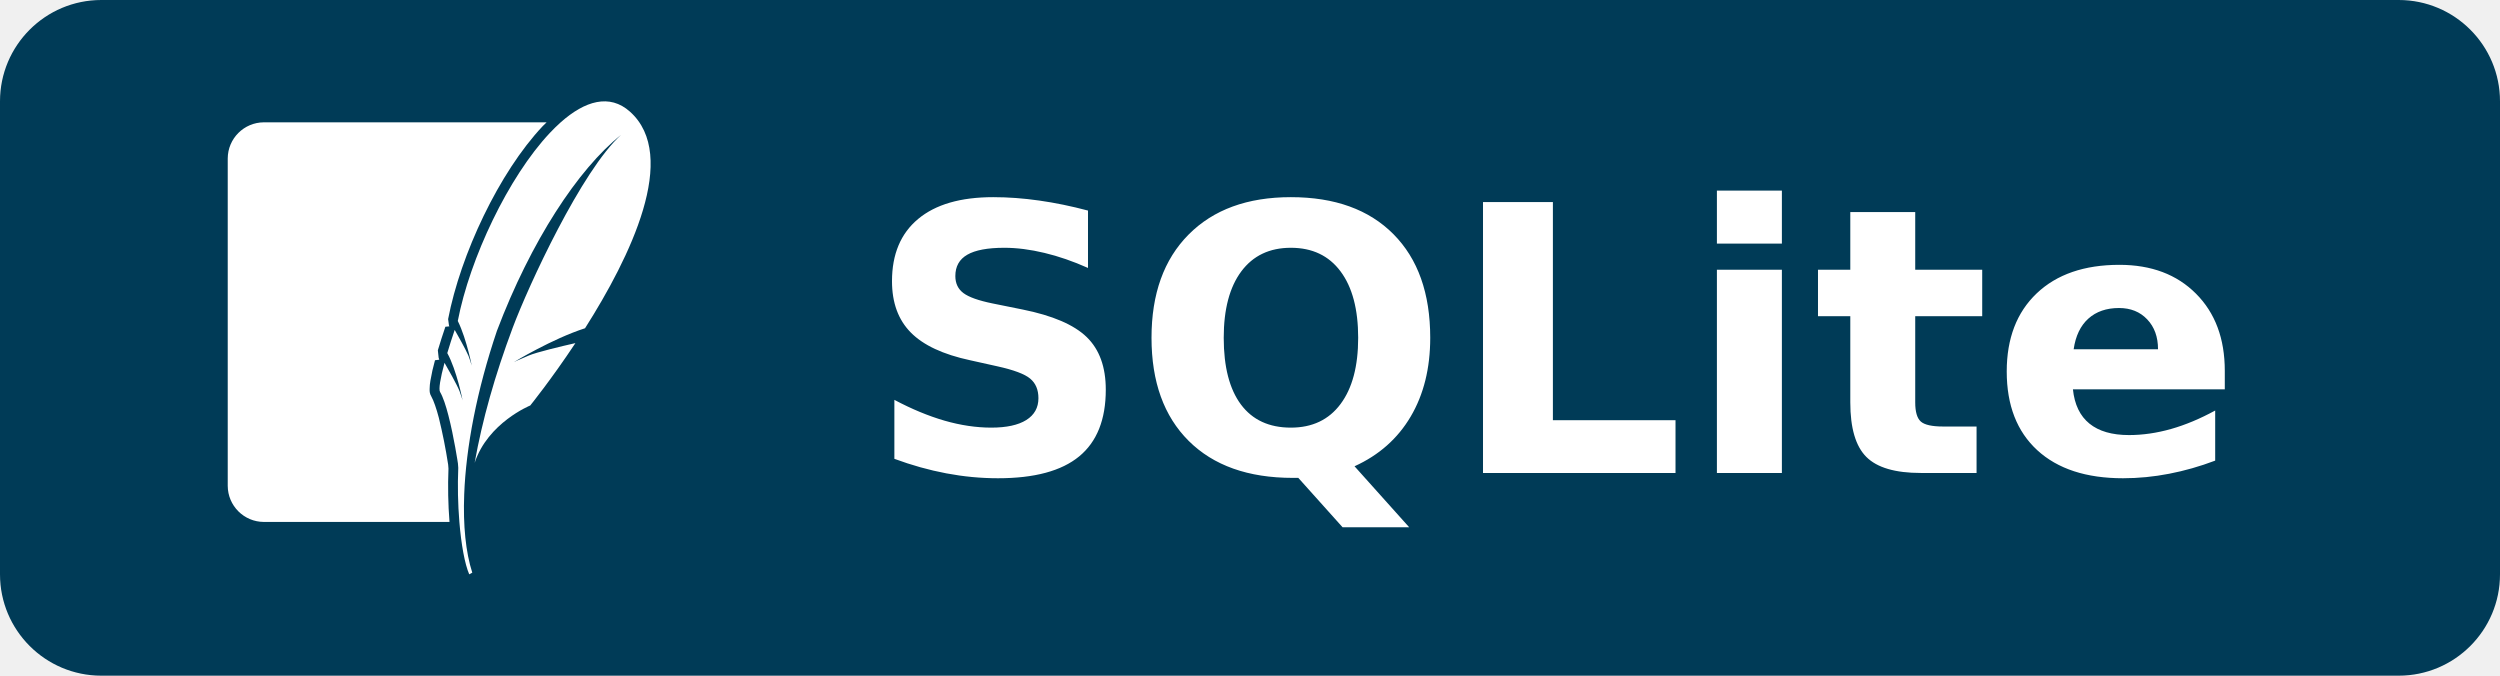
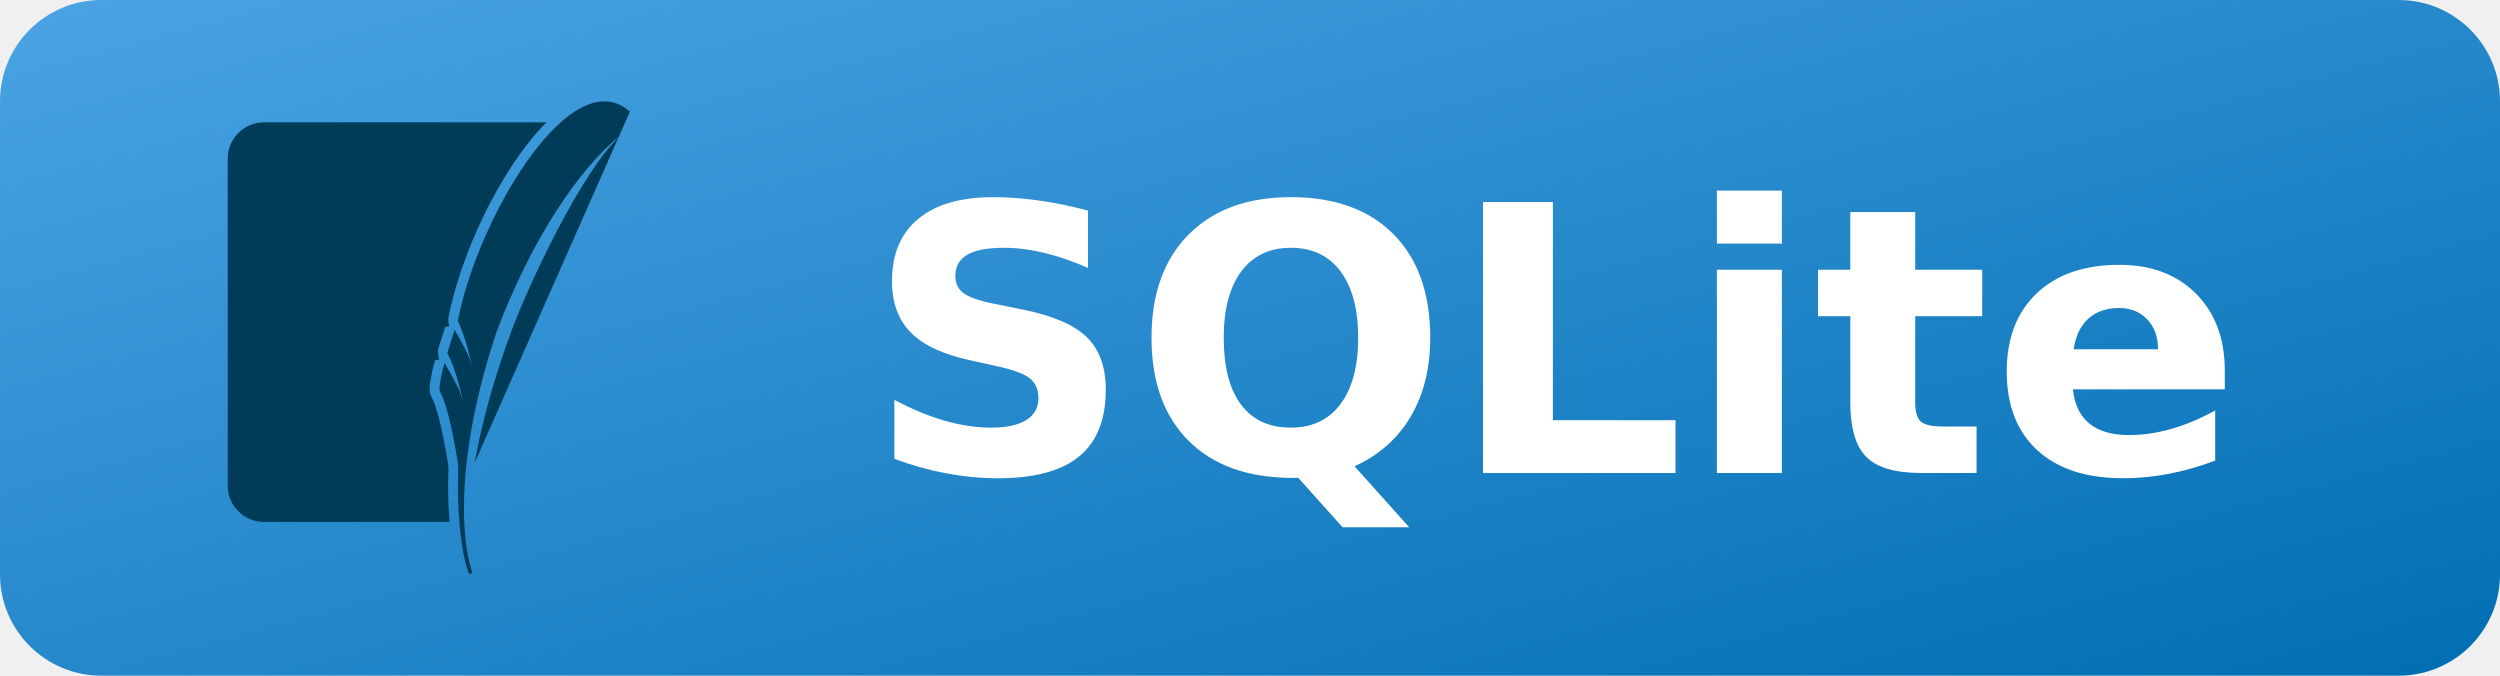
<svg xmlns="http://www.w3.org/2000/svg" viewBox="0 0 74 20" role="img" aria-label="SQLite">
-   <rect width="74" height="20" fill="#003B57" rx="3" />
+   <defs>
+     <linearGradient id="sqlite-bg" x1="0%" y1="0%" x2="100%" y2="100%">
+       <stop offset="0%" stop-color="#4ba3e3" />
+       <stop offset="100%" stop-color="#006eb3" />
+     </linearGradient>
+   </defs>
+   <rect width="74" height="20" fill="url(#sqlite-bg)" rx="3" />
  <g fill="#fff" text-anchor="middle" font-family="Verdana,Geneva,DejaVu Sans,sans-serif" text-rendering="geometricPrecision" font-size="110">
    <g transform="translate(6, 3)">
-       <svg x="0" y="0" width="14" height="14" role="img" viewBox="0 0 24 24">
-         <path d="M21.678.521c-1.032-.92-2.28-.55-3.513.544a8.71 8.71 0 0 0-.547.535c-2.109 2.237-4.066 6.38-4.674 9.544.237.48.422 1.093.544 1.561a13.044 13.044 0 0 1 .164.703s-.019-.071-.096-.296l-.05-.146a1.689 1.689 0 0 0-.033-.08c-.138-.32-.518-.995-.686-1.289-.143.423-.27.818-.376 1.176.484.884.778 2.4.778 2.4s-.025-.099-.147-.442c-.107-.303-.644-1.244-.772-1.464-.217.804-.304 1.346-.226 1.478.152.256.296.698.422 1.186.286 1.1.485 2.44.485 2.44l.017.224a22.41 22.41 0 0 0 .056 2.748c.095 1.146.273 2.13.5 2.657l.155-.084c-.334-1.038-.47-2.399-.41-3.967.09-2.398.642-5.29 1.661-8.304 1.723-4.55 4.113-8.201 6.3-9.945-1.993 1.8-4.692 7.63-5.5 9.788-.904 2.416-1.545 4.684-1.931 6.857.666-2.037 2.821-2.912 2.821-2.912s1.057-1.304 2.292-3.166c-.74.169-1.955.458-2.362.629-.6.251-.762.337-.762.337s1.945-1.184 3.613-1.72C21.695 7.9 24.195 2.767 21.678.521m-18.573.543A1.842 1.842 0 0 0 1.27 2.9v16.608a1.84 1.84 0 0 0 1.835 1.834h9.418a22.953 22.953 0 0 1-.052-2.707c-.006-.062-.011-.141-.016-.2a27.01 27.01 0 0 0-.473-2.378c-.121-.47-.275-.898-.369-1.057-.116-.197-.098-.31-.097-.432 0-.12.015-.245.037-.386a9.98 9.98 0 0 1 .234-1.045l.217-.028c-.017-.035-.014-.065-.031-.097l-.041-.381a32.8 32.8 0 0 1 .382-1.194l.2-.019c-.008-.016-.01-.038-.018-.053l-.043-.316c.63-3.28 2.587-7.443 4.8-9.791.066-.069.133-.128.198-.194Z" />
+       <svg x="0" y="0" width="14" height="14" role="img" viewBox="0 0 24 24" fill="#003B57">
+         <path fill="#003B57" d="M3.105 1.064A1.842 1.842 0 0 0 1.27 2.9v16.608a1.84 1.84 0 0 0 1.835 1.834h9.418a22.953 22.953 0 0 1-.052-2.707c-.006-.062-.011-.141-.016-.2a27.01 27.01 0 0 0-.473-2.378c-.121-.47-.275-.898-.369-1.057-.116-.197-.098-.31-.097-.432 0-.12.015-.245.037-.386a9.98 9.98 0 0 1 .234-1.045l.217-.028c-.017-.035-.014-.065-.031-.097l-.041-.381a32.8 32.8 0 0 1 .382-1.194l.2-.019c-.008-.016-.01-.038-.018-.053l-.043-.316c.63-3.28 2.587-7.443 4.8-9.791.066-.069.133-.128.198-.194Z" />
+         <path fill="#003B57" d="M21.678.521c-1.032-.92-2.28-.55-3.513.544a8.71 8.71 0 0 0-.547.535c-2.109 2.237-4.066 6.38-4.674 9.544.237.48.422 1.093.544 1.561a13.044 13.044 0 0 1 .164.703s-.019-.071-.096-.296l-.05-.146a1.689 1.689 0 0 0-.033-.08c-.138-.32-.518-.995-.686-1.289-.143.423-.27.818-.376 1.176.484.884.778 2.4.778 2.4s-.025-.099-.147-.442c-.107-.303-.644-1.244-.772-1.464-.217.804-.304 1.346-.226 1.478.152.256.296.698.422 1.186.286 1.1.485 2.44.485 2.44l.017.224a22.41 22.41 0 0 0 .056 2.748c.095 1.146.273 2.13.5 2.657l.155-.084c-.334-1.038-.47-2.399-.41-3.967.09-2.398.642-5.29 1.661-8.304 1.723-4.55 4.113-8.201 6.3-9.945-1.993 1.8-4.692 7.63-5.5 9.788-.904 2.416-1.545 4.684-1.931 6.857.666-2.037 2.821-2.912s1.057-1.304 2.292-3.166c-.74.169-1.955.458-2.362.629-.6.251-.762.337-.762.337s1.945-1.184 3.613-1.72C21.695 7.9 24.195 2.767 21.678.521Z" />
      </svg>
    </g>
    <text x="460" y="140" transform="scale(.1)" font-weight="bold">SQLite</text>
  </g>
</svg>
